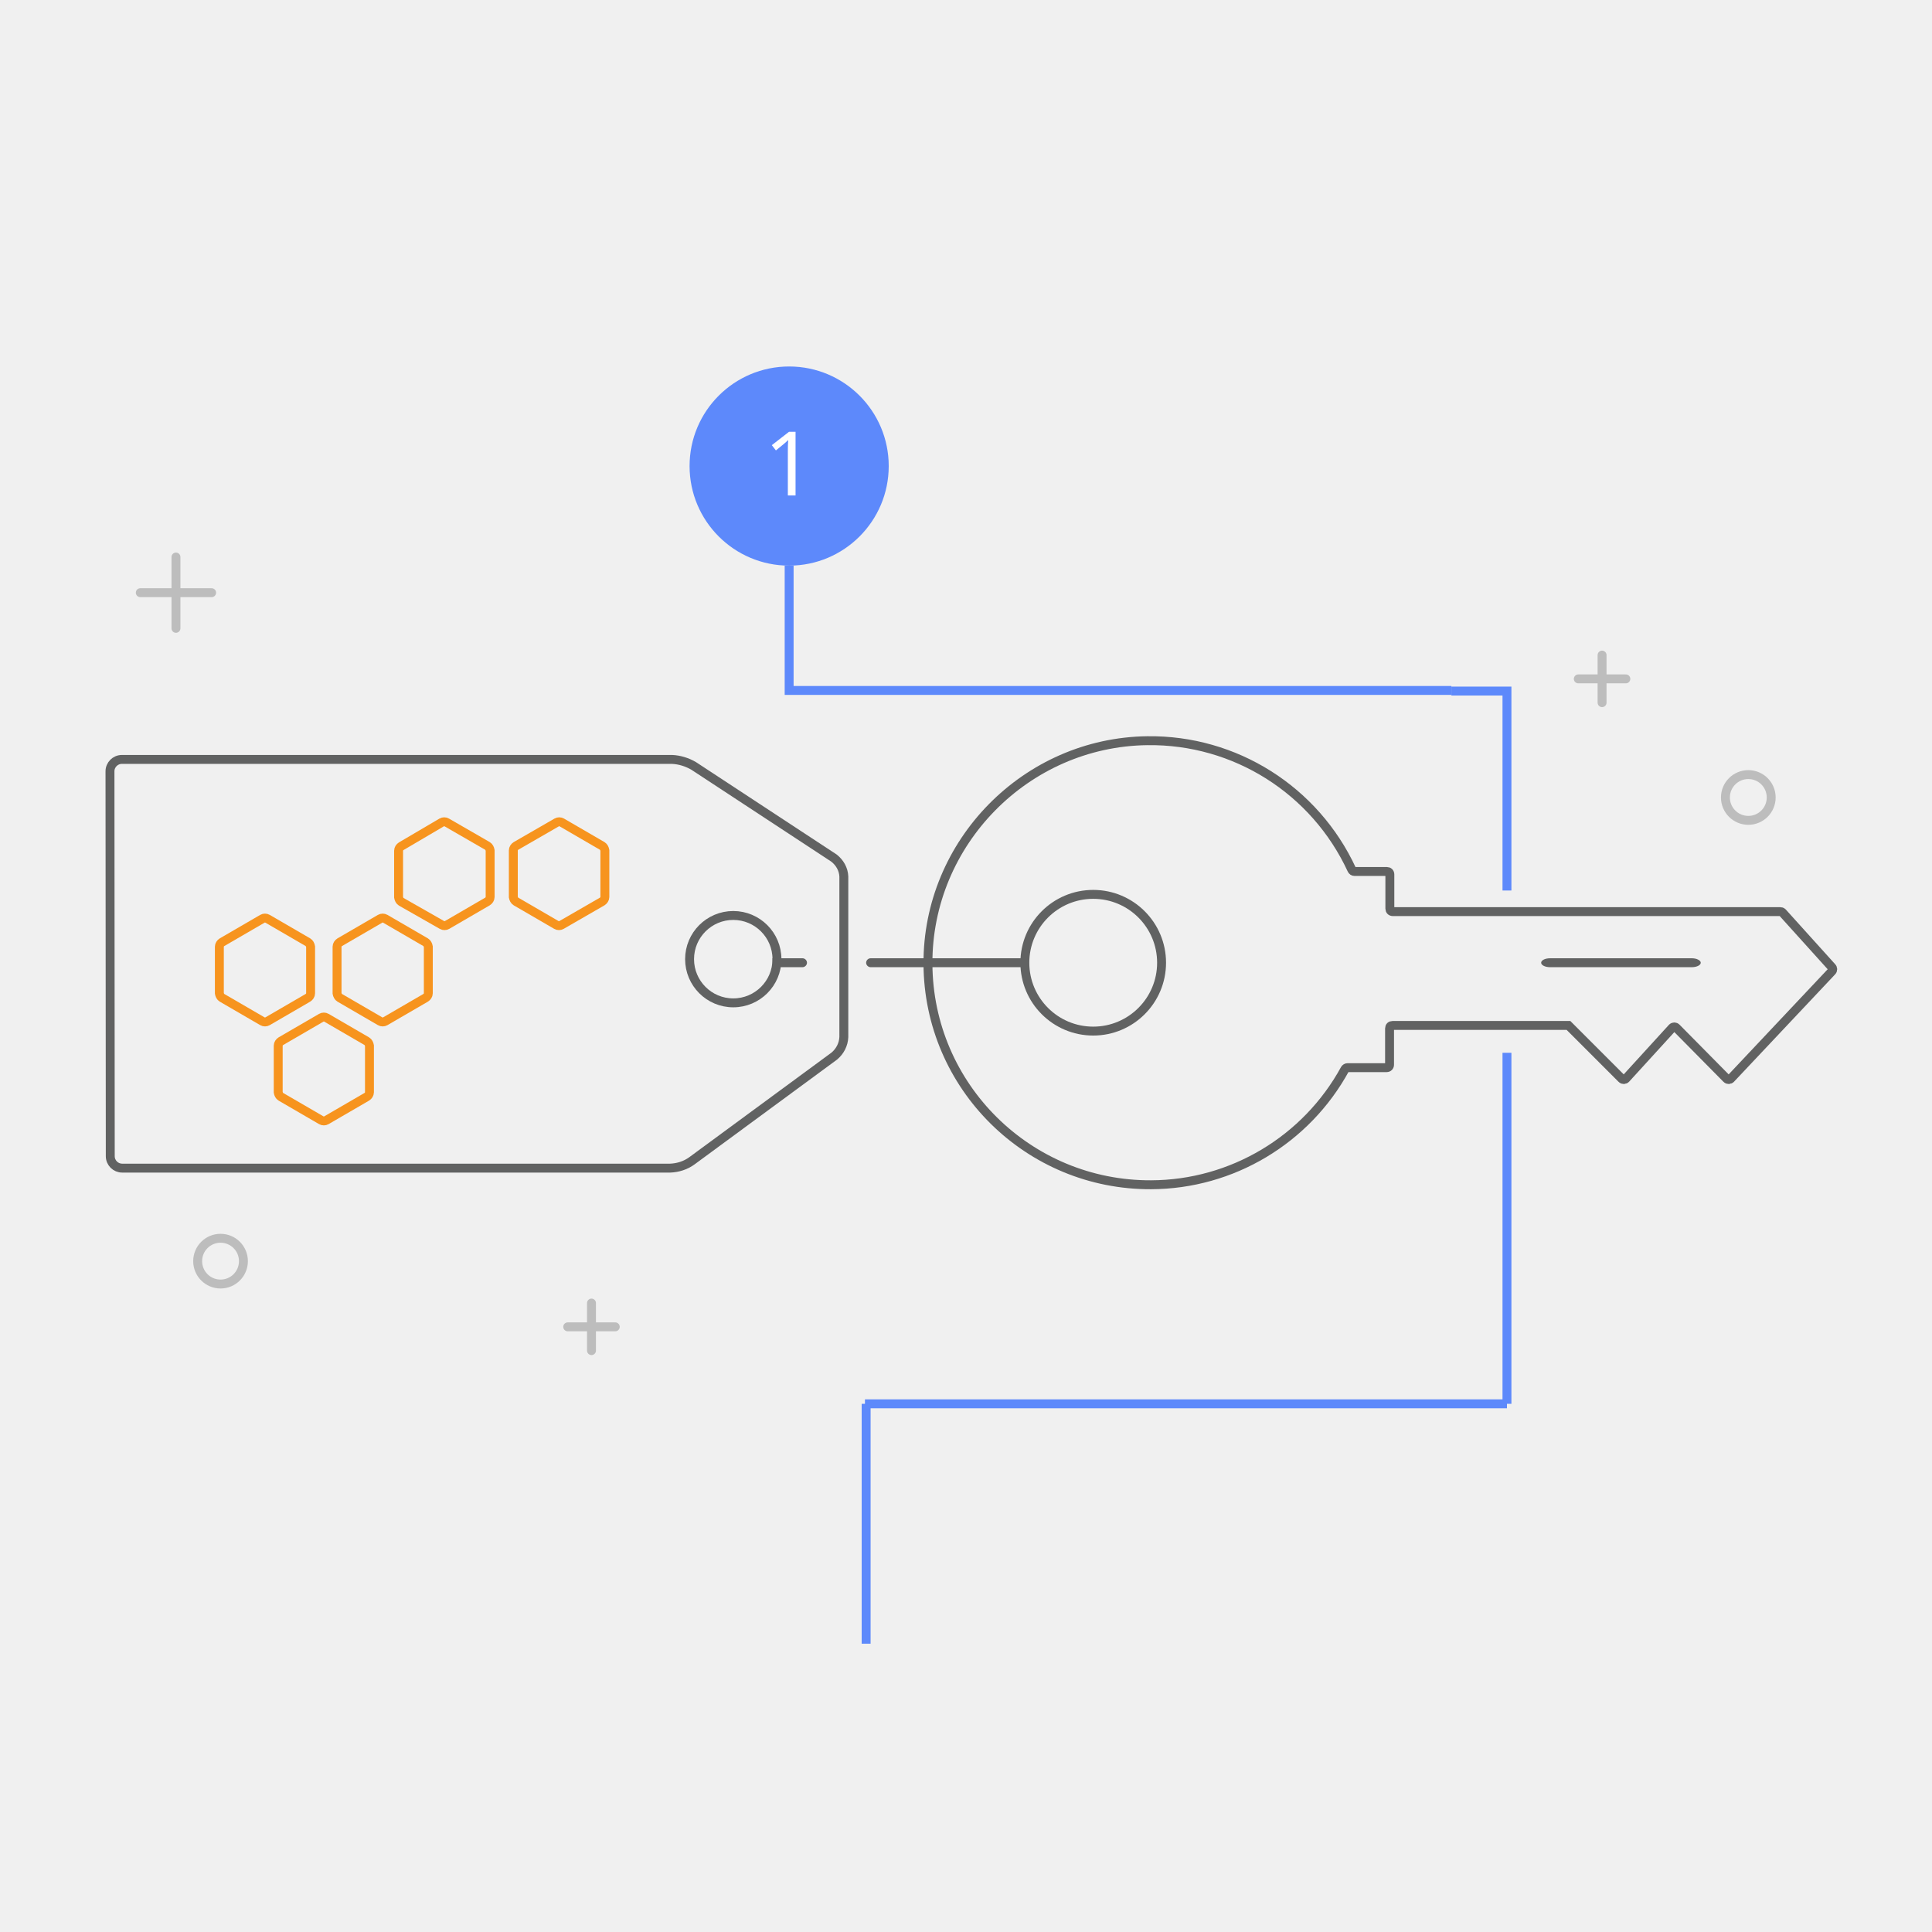
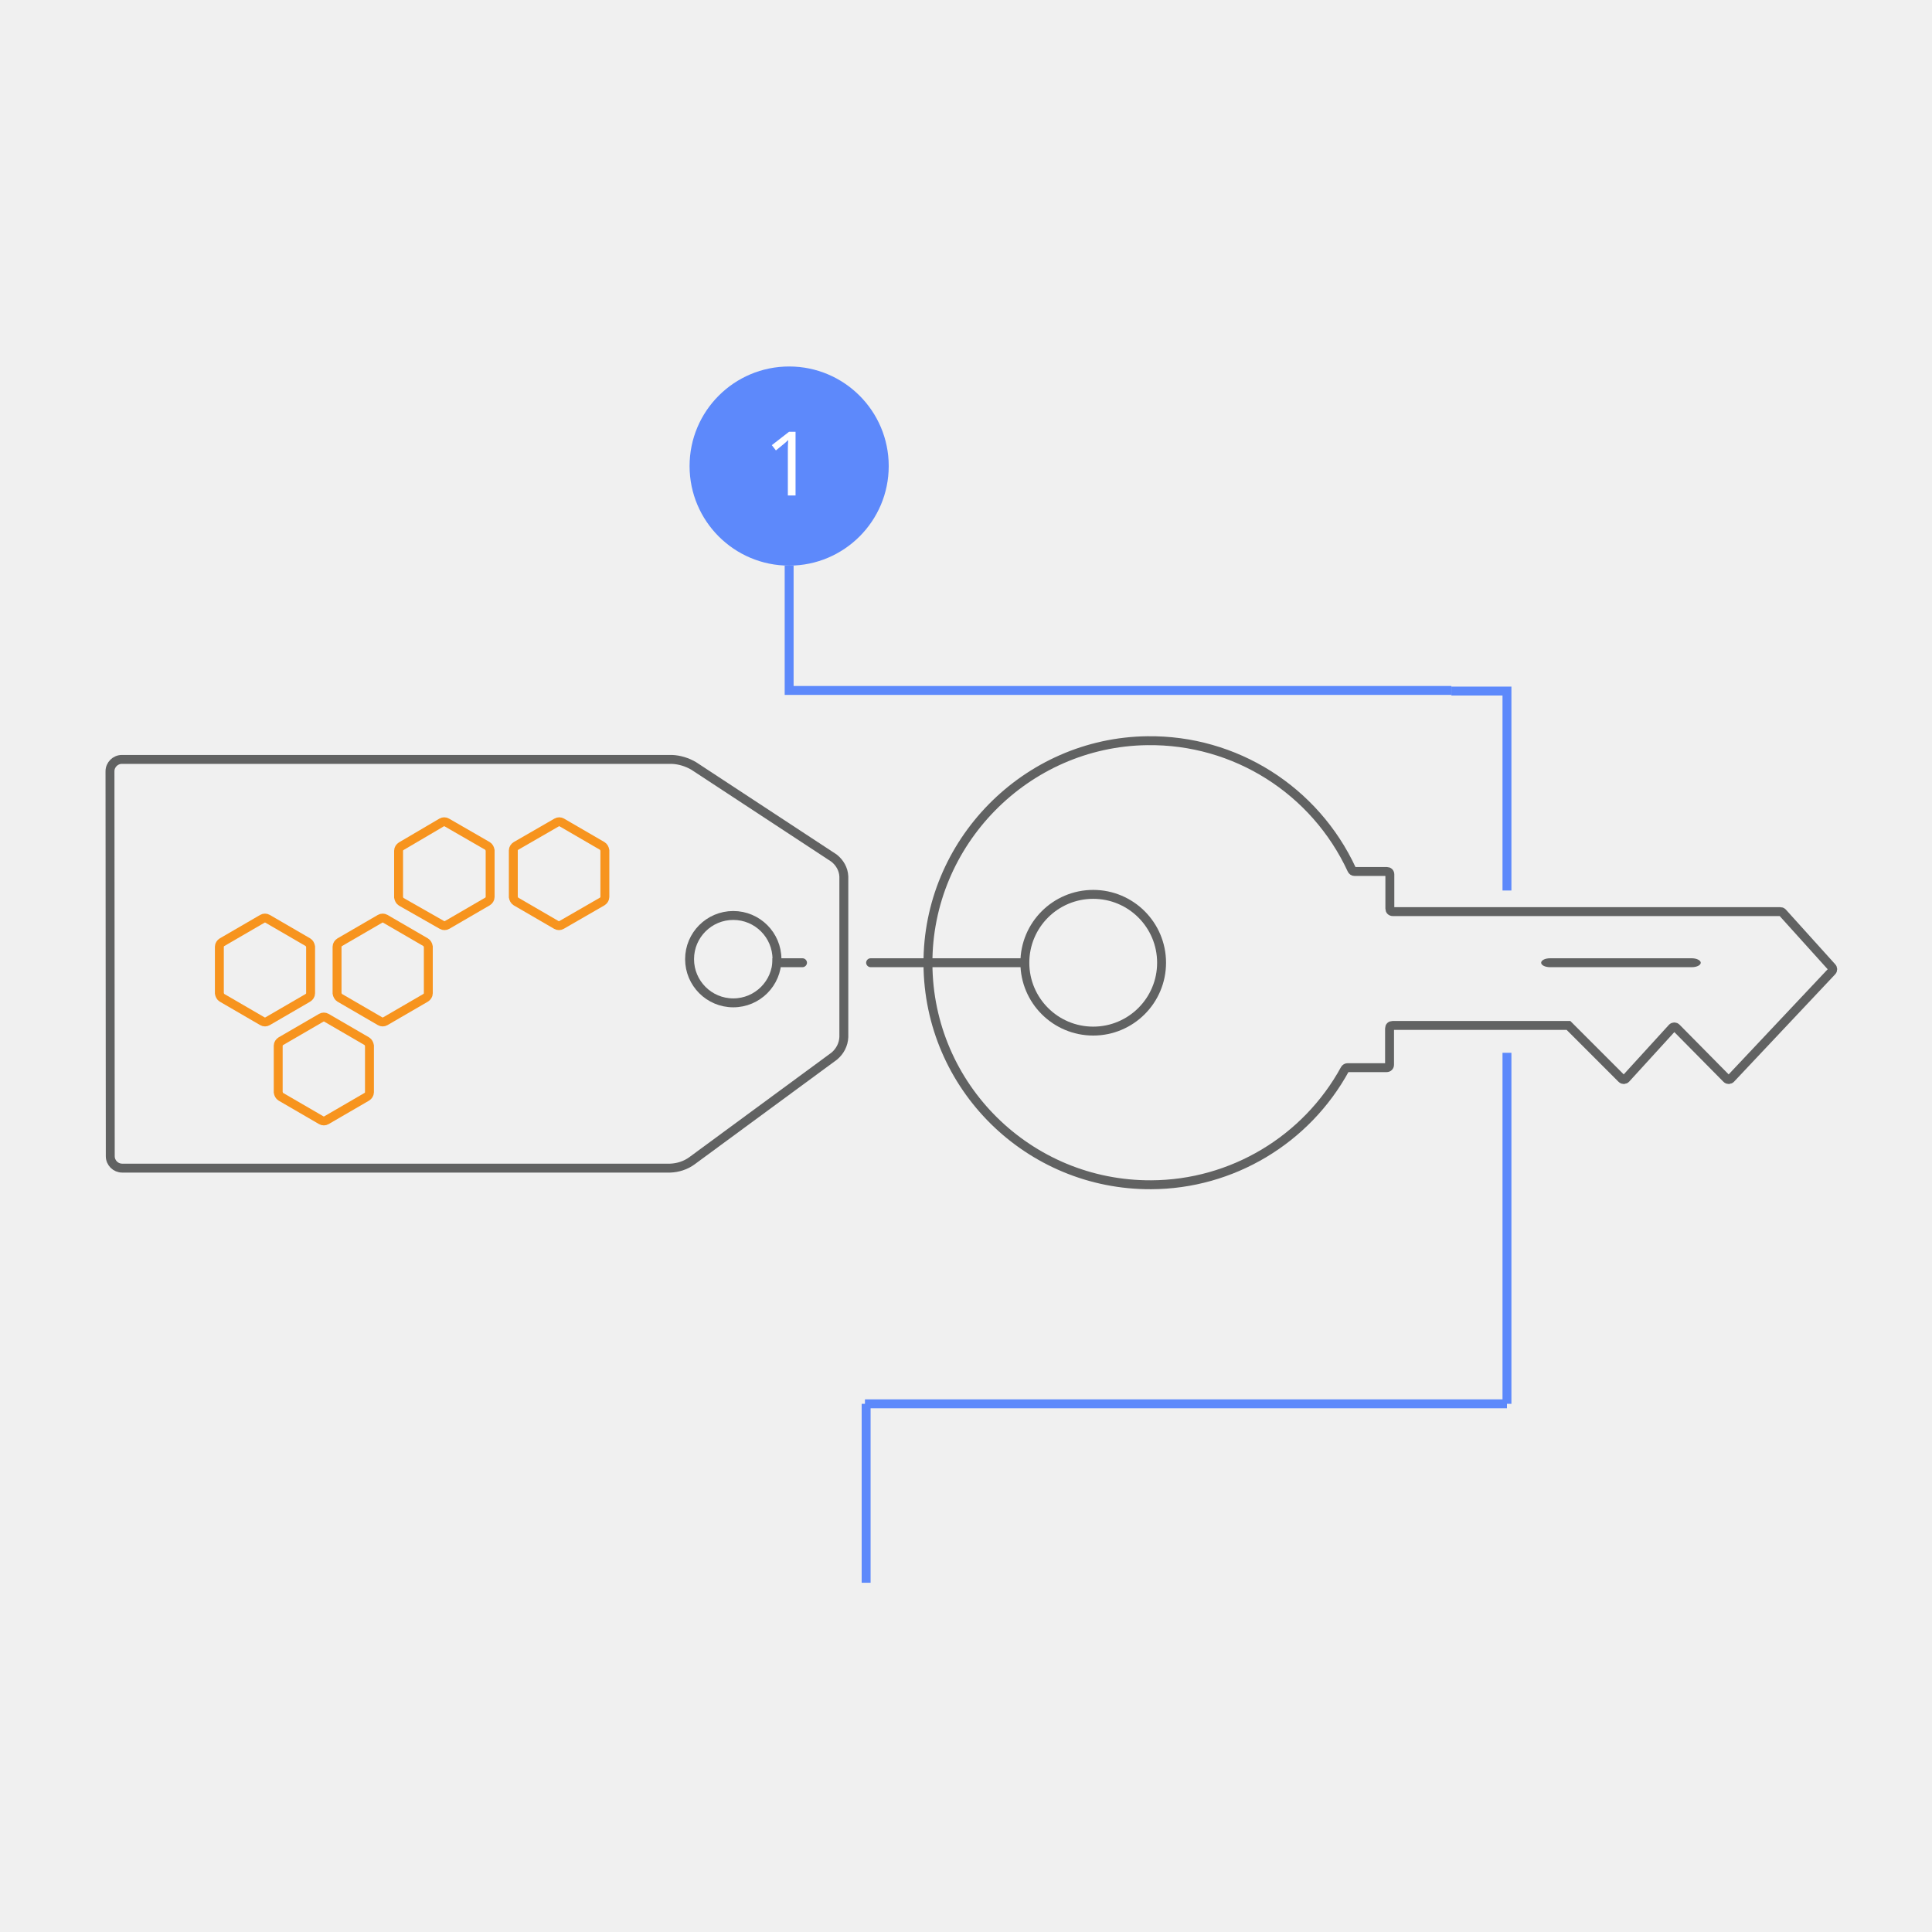
<svg xmlns="http://www.w3.org/2000/svg" version="1.1" id="key" x="0px" y="0px" viewBox="0 0 650 650" style="enable-background:new 0 0 650 650;" xml:space="preserve">
  <style type="text/css">
	.st0{fill:none;stroke:#616262;stroke-width:3;stroke-miterlimit:10;}
	.st1{fill:#616262;}
	.st2{fill:none;stroke:#F7941E;stroke-width:3;stroke-miterlimit:10;}
- 	.st3{fill:none;stroke:#BDBDBD;stroke-width:3;stroke-linecap:round;stroke-miterlimit:10;}
- 	.st4{fill:#5D89FB;}
- 	.st5{fill:#FFFFFF;}
- 	.st6{font-family:'Geogrotesque-SemiBold';}
- 	.st7{font-size:30px;}
- 	.st8{fill:none;stroke:#5D89FB;stroke-width:3;stroke-miterlimit:10;}
+ 	.st3{display:none;}
+ 	.st4{display:inline;fill:none;stroke:#BDBDBD;stroke-width:3;stroke-linecap:round;stroke-miterlimit:10;}
+ 	.st5{fill:#5D89FB;}
+ 	.st6{fill:#FFFFFF;}
+ 	.st7{font-family:'Geogrotesque-SemiBold';}
+ 	.st8{font-size:30px;}
+ 	.st9{fill:none;stroke:#5D89FB;stroke-width:3;stroke-miterlimit:10;}
</style>
  <g id="tag">
    <path class="st0" d="M37.1,389c0,2.2,1.8,4,4,4h184.4c2.6-0.1,5.1-0.9,7.2-2.4l48-35.3c1.9-1.6,3.1-3.9,3.2-6.4v-54   c-0.1-2.5-1.4-4.7-3.3-6.2l-47.2-31c-2.2-1.3-4.8-2.1-7.3-2.2H41c-2.2,0-4,1.8-4,4L37.1,389L37.1,389z" />
    <circle class="st0" cx="246.7" cy="322.7" r="14.7" />
  </g>
  <path id="keychain_round_" class="st1" d="M292.9,322.4h53.2l0,0v3l0,0h-53.2c-0.8,0-1.5-0.7-1.5-1.5l0,0  C291.4,323.1,292.1,322.4,292.9,322.4z" />
  <g id="key-2">
    <circle class="st0" cx="367.8" cy="323.9" r="23" />
-     <path class="st0" d="M599,306.7H468.6c-0.6,0-1-0.4-1-1v-11.5c0-0.6-0.4-1-1-1h-10.9c-0.4,0-0.7-0.2-0.9-0.6   c-12.4-26.8-39.3-43.8-68.8-43.4c-40.8,0.5-74,34.3-73.8,75.1c0.2,41.3,33.9,74.5,75.1,74.3c27.2-0.1,52.2-15.1,65.2-38.9   c0.2-0.3,0.5-0.5,0.9-0.5h13.1c0.6,0,1-0.4,1-1V346c0-0.6,0.4-1,1-1h59.2l17.9,17.9c0.4,0.4,1,0.4,1.4,0c0,0,0,0,0,0l15.6-17.1   c0.4-0.4,1-0.4,1.4,0c0,0,0,0,0,0l16.9,17.1c0.4,0.4,1,0.4,1.4,0c0,0,0,0,0,0l34-36.1c0.4-0.4,0.4-1,0-1.4L599.7,307   C599.5,306.8,599.2,306.7,599,306.7z" />
+     <path class="st0" d="M599,306.7H468.6c-0.6,0-1-0.4-1-1v-11.5c0-0.6-0.4-1-1-1h-10.9c-0.4,0-0.7-0.2-0.9-0.6   c-12.4-26.8-39.3-43.8-68.8-43.4c-40.8,0.5-74,34.3-73.8,75.1c0.2,41.3,33.9,74.5,75.1,74.3c27.2-0.1,52.2-15.1,65.2-38.9   c0.2-0.3,0.5-0.5,0.9-0.5h13.1c0.6,0,1-0.4,1-1V346c0-0.6,0.4-1,1-1h59.2l17.9,17.9c0.4,0.4,1,0.4,1.4,0l0,0l15.6-17.1   c0.4-0.4,1-0.4,1.4,0l0,0l16.9,17.1c0.4,0.4,1,0.4,1.4,0l0,0l34-36.1c0.4-0.4,0.4-1,0-1.4L599.7,307   C599.5,306.8,599.2,306.7,599,306.7z" />
    <path class="st1" d="M572.2,323.9c0,0.8-1.3,1.5-3,1.5h-47.7c-1.7,0-3-0.7-3-1.5s1.3-1.5,3-1.5h47.7   C570.8,322.4,572.2,323.1,572.2,323.9z" />
  </g>
  <path class="st2" d="M88.3,309.1c0.5-0.3,1.2-0.3,1.7,0l13.6,7.9c0.5,0.3,0.8,0.9,0.9,1.5v15.7c0,0.6-0.4,1.2-0.9,1.5L90,343.6  c-0.5,0.3-1.2,0.3-1.7,0l-13.6-7.9c-0.5-0.3-0.8-0.9-0.9-1.5v-15.7c0-0.6,0.4-1.2,0.9-1.5L88.3,309.1z" />
  <path class="st2" d="M127.9,309.1c0.5-0.3,1.2-0.3,1.7,0l13.6,7.9c0.5,0.3,0.8,0.9,0.9,1.5v15.7c0,0.6-0.4,1.2-0.9,1.5l-13.6,7.9  c-0.5,0.3-1.2,0.3-1.7,0l-13.6-7.9c-0.5-0.3-0.8-0.9-0.9-1.5v-15.7c0-0.6,0.4-1.2,0.9-1.5L127.9,309.1z" />
  <path class="st2" d="M108.1,342.4c0.5-0.3,1.2-0.3,1.7,0l13.6,7.9c0.5,0.3,0.8,0.9,0.9,1.5v15.7c0,0.6-0.4,1.2-0.9,1.5l-13.6,7.9  c-0.5,0.3-1.2,0.3-1.7,0L94.5,369c-0.5-0.3-0.8-0.9-0.9-1.5v-15.7c0-0.6,0.4-1.2,0.9-1.5L108.1,342.4z" />
  <path class="st2" d="M148.6,276.7c0.5-0.3,1.2-0.3,1.7,0l13.7,7.9c0.5,0.3,0.8,0.9,0.9,1.5v15.7c0,0.6-0.4,1.2-0.9,1.5l-13.6,7.9  c-0.5,0.3-1.2,0.3-1.7,0l-13.7-7.8c-0.5-0.3-0.8-0.9-0.9-1.5v-15.7c0-0.6,0.4-1.2,0.9-1.5L148.6,276.7z" />
  <path class="st2" d="M187.3,276.7c0.5-0.3,1.2-0.3,1.7,0l13.6,7.9c0.5,0.3,0.8,0.9,0.9,1.5v15.7c0,0.6-0.4,1.2-0.9,1.5l-13.7,7.9  c-0.5,0.3-1.2,0.3-1.7,0l-13.6-7.9c-0.5-0.3-0.8-0.9-0.9-1.5v-15.7c0-0.6,0.4-1.2,0.9-1.5L187.3,276.7z" />
  <path id="keychain_round_2" class="st1" d="M270,325.4h-10.1l0,0v-3l0,0H270c0.8,0,1.5,0.7,1.5,1.5l0,0  C271.5,324.7,270.8,325.4,270,325.4z" />
-   <g id="sparkles">
-     <line class="st3" x1="59.2" y1="187.4" x2="59.2" y2="211.4" />
-     <line class="st3" x1="47.2" y1="199.4" x2="71.2" y2="199.4" />
-     <circle class="st3" cx="74.2" cy="424.3" r="7.7" />
-     <line class="st3" x1="199" y1="438.4" x2="199" y2="454.4" />
-     <line class="st3" x1="191" y1="446.4" x2="207" y2="446.4" />
-     <line class="st3" x1="539" y1="220.4" x2="539" y2="236.4" />
-     <line class="st3" x1="531" y1="228.4" x2="547" y2="228.4" />
-     <circle class="st3" cx="588.2" cy="268.3" r="7.7" />
+   <g id="sparkles" class="st3">
+     <line class="st4" x1="59.2" y1="187.4" x2="59.2" y2="211.4" />
+     <line class="st4" x1="47.2" y1="199.4" x2="71.2" y2="199.4" />
+     <circle class="st4" cx="74.2" cy="424.3" r="7.7" />
+     <line class="st4" x1="199" y1="438.4" x2="199" y2="454.4" />
+     <line class="st4" x1="191" y1="446.4" x2="207" y2="446.4" />
+     <line class="st4" x1="539" y1="220.4" x2="539" y2="236.4" />
+     <line class="st4" x1="531" y1="228.4" x2="547" y2="228.4" />
+     <circle class="st4" cx="588.2" cy="268.3" r="7.7" />
  </g>
  <g>
-     <circle class="st4" cx="265.5" cy="156.8" r="33.5" />
-     <text transform="matrix(1 0 0 1 257 166.6935)" class="st5 st6 st7">1</text>
+     <circle class="st5" cx="265.5" cy="156.8" r="33.5" />
+     <text transform="matrix(1 0 0 1 257 166.6935)" class="st6 st7 st8">1</text>
  </g>
-   <path class="st8" d="M265.5,190.3c0,0,0,30.8,0,42c0,0,222.8,0,222.8,0" />
-   <polyline class="st8" points="488.3,232.5 507,232.5 507,299.6 " />
-   <line class="st8" x1="507" y1="354.2" x2="507" y2="472.3" />
-   <line class="st8" x1="291" y1="472.3" x2="507" y2="472.3" />
-   <line class="st8" x1="291.4" y1="553" x2="291.4" y2="472.3" />
+   <path class="st9" d="M265.5,190.3c0,0,0,30.8,0,42h222.8" />
+   <polyline class="st9" points="488.3,232.5 507,232.5 507,299.6 " />
+   <line class="st9" x1="507" y1="354.2" x2="507" y2="472.3" />
+   <line class="st9" x1="291" y1="472.3" x2="507" y2="472.3" />
+   <line class="st9" x1="291.4" y1="532.5" x2="291.4" y2="472.3" />
</svg>
